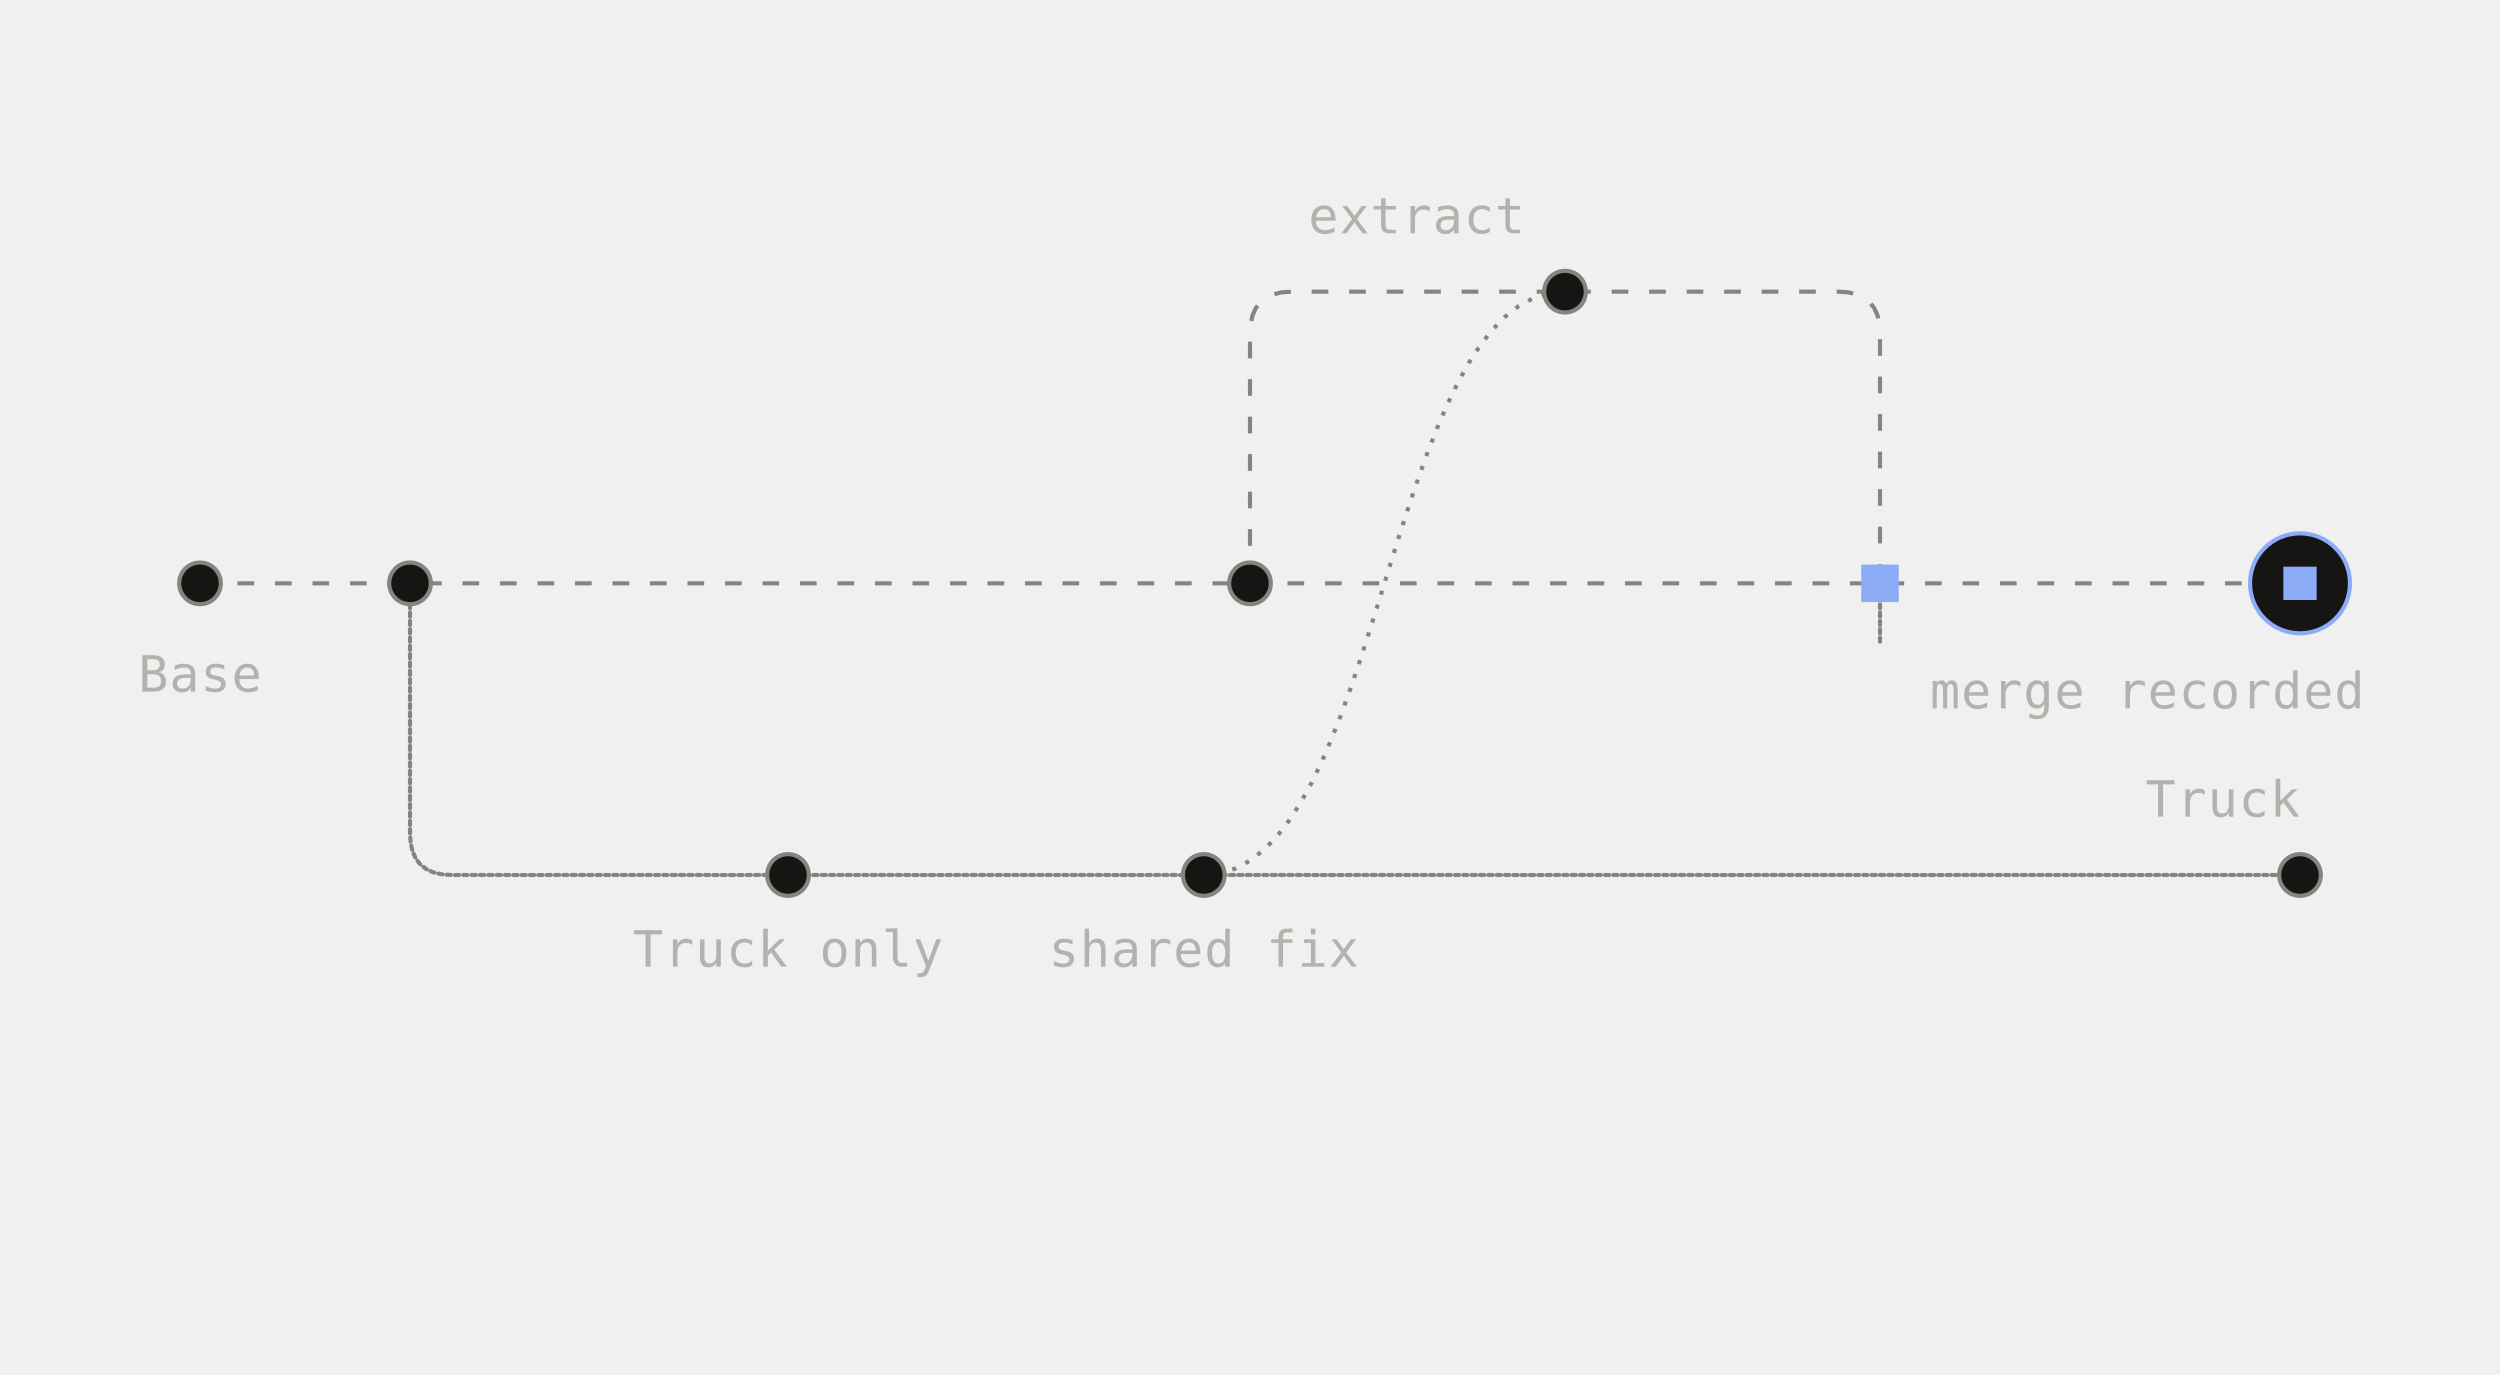
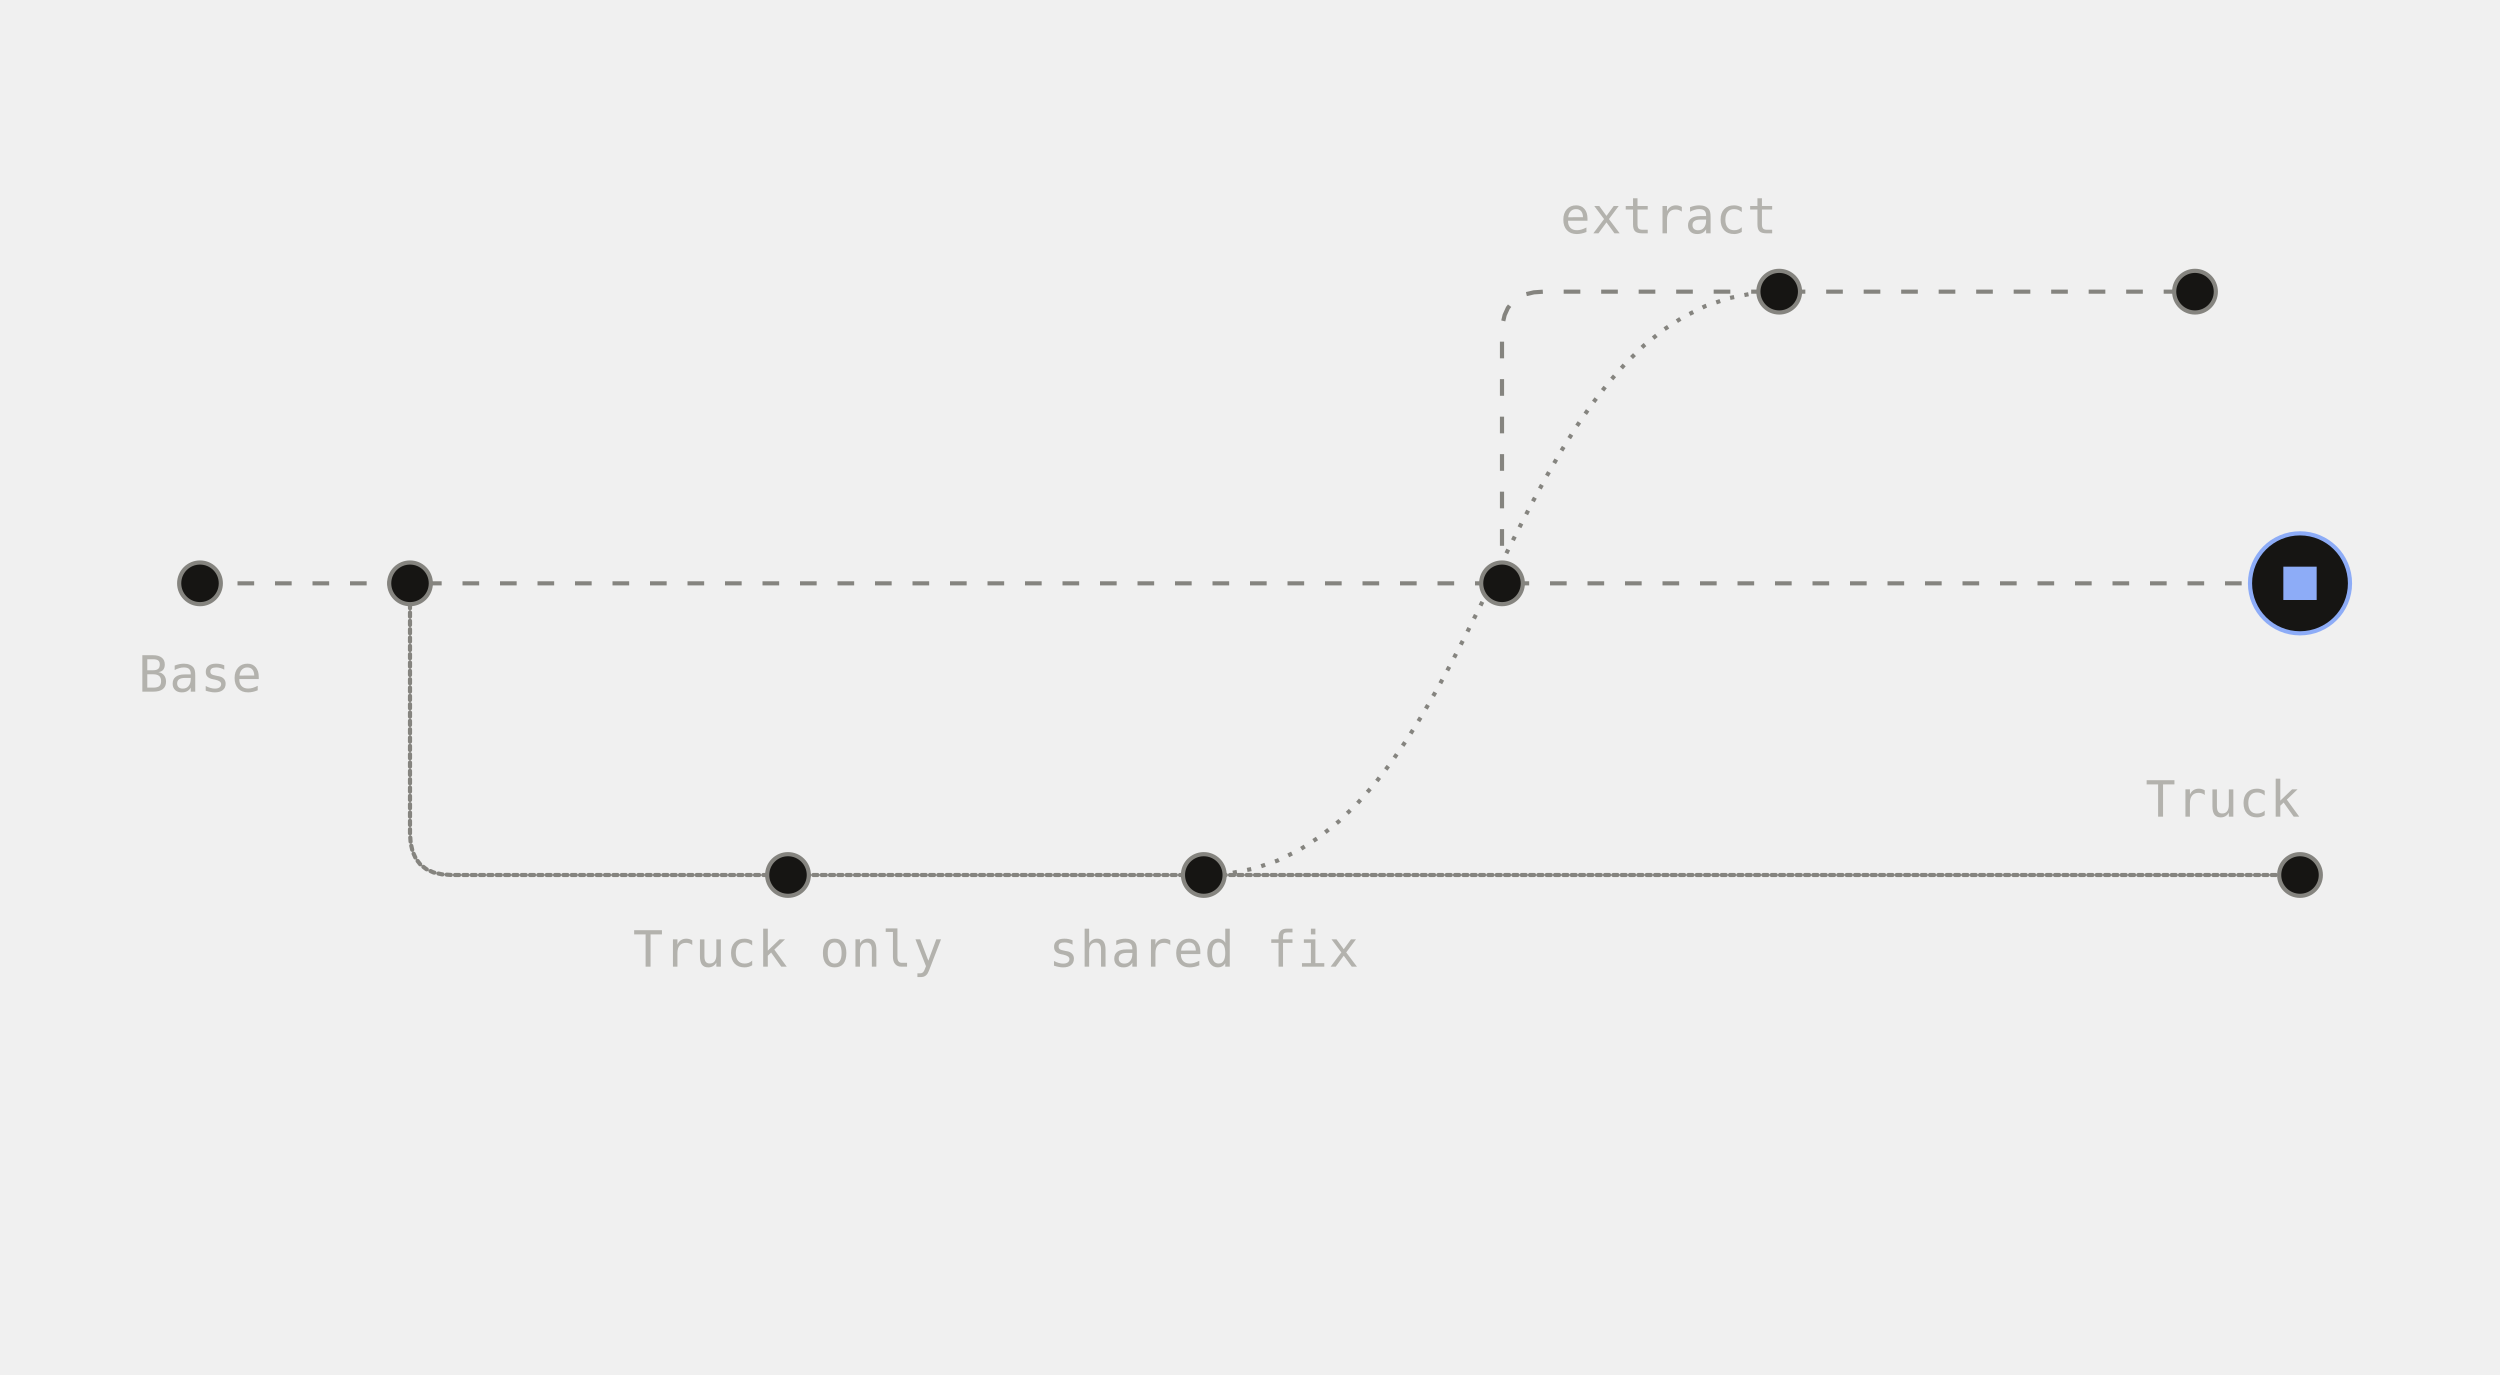
<svg xmlns="http://www.w3.org/2000/svg" width="600" height="330" viewBox="0 0 600 330" fill="none" role="img" class="fi1t173">
  <style>.fi1t173-p,.fi1t173-f,.fi1t173-r{transform-box:fill-box;transform-origin:center;animation-fill-mode:both}
.fi1t173-p{animation-name:fi1t173-pop;animation-duration:0.6s;animation-timing-function:cubic-bezier(.34,1.56,.64,1)}
@supports (animation-timing-function:linear(0,1)){.fi1t173-p{animation-timing-function:linear(0, 0.083, 0.269, 0.487, 0.691, 0.855, 0.972, 1.043, 1.078, 1.086, 1.078, 1.061, 1.043, 1.025, 1.011, 1.002, 0.996, 0.993, 0.993, 0.993, 0.995, 0.996, 0.998, 0.999, 1)}}
.fi1t173-f{animation-name:fi1t173-fade;animation-duration:0.5s;animation-timing-function:ease-out}
.fi1t173-r{animation-name:fi1t173-rise;animation-duration:.7s;animation-timing-function:cubic-bezier(0.22,1,0.36,1)}
.fi1t173-d{animation-name:fi1t173-draw;animation-timing-function:cubic-bezier(0.65,0,0.35,1);animation-fill-mode:both}
.fi1t173-m{animation:fi1t173-march 2.6s linear infinite}
.fi1t173-pulse{animation:fi1t173-pulse 2.4s ease-in-out infinite}
@keyframes fi1t173-pop{from{transform:scale(0);opacity:0}to{transform:scale(1);opacity:1}}
@keyframes fi1t173-fade{from{opacity:0}to{opacity:1}}
@keyframes fi1t173-rise{from{opacity:0;transform:translateY(6px)}to{opacity:1;transform:none}}
@keyframes fi1t173-draw{from{stroke-dashoffset:1}to{stroke-dashoffset:0}}
@keyframes fi1t173-march{from{stroke-dashoffset:0}to{stroke-dashoffset:-18}}
@keyframes fi1t173-pulse{0%,100%{opacity:1}50%{opacity:.35}}
@media (prefers-reduced-motion:reduce){.fi1t173 *{animation:none!important}.fi1t173 .fi1t173-d{stroke-dashoffset:0}.fi1t173 .fi1t173-t{display:none}}</style>
  <defs>
    <mask id="fi1t173-k0" maskUnits="userSpaceOnUse" x="-600" y="-330" width="1800" height="990">
      <path d="M48 140L552 140" stroke="#fff" stroke-width="7" fill="none" stroke-linecap="round" stroke-linejoin="round" pathLength="1" stroke-dasharray="1 1" stroke-dashoffset="1" class="fi1t173-d" style="animation-duration:0.9s;animation-delay:0.05s" />
    </mask>
    <mask id="fi1t173-k1" maskUnits="userSpaceOnUse" x="-600" y="-330" width="1800" height="990">
-       <path d="M300 140L300 80L300.16 77.66L300.63 75.63L301.41 73.91L302.5 72.5L303.91 71.41L305.63 70.63L307.66 70.16L310 70L441.2 70L443.54 70.16L445.58 70.63L447.29 71.41L448.7 72.5L449.79 73.91L450.58 75.63L451.04 77.66L451.2 80L451.2 140" stroke="#fff" stroke-width="7" fill="none" stroke-linecap="round" stroke-linejoin="round" pathLength="1" stroke-dasharray="1 1" stroke-dashoffset="1" class="fi1t173-d" style="animation-duration:0.9s;animation-delay:0.89s" />
+       <path d="M360.48 140L360.48 80L360.64 77.66L361.11 75.63L361.89 73.91L362.98 72.5L364.39 71.41L366.11 70.63L368.14 70.16L370.48 70L526.8 70" stroke="#fff" stroke-width="7" fill="none" stroke-linecap="round" stroke-linejoin="round" pathLength="1" stroke-dasharray="1 1" stroke-dashoffset="1" class="fi1t173-d" style="animation-duration:0.89s;animation-delay:0.89s" />
    </mask>
    <mask id="fi1t173-k2" maskUnits="userSpaceOnUse" x="-600" y="-330" width="1800" height="990">
-       <path d="M288.91 210L292.85 209.6L296.55 208.43L300.03 206.54L303.3 203.98L306.39 200.81L309.29 197.08L312.04 192.83L314.65 188.13L317.13 183.01L319.49 177.53L321.77 171.74L323.96 165.7L326.09 159.46L328.17 153.06L330.22 146.55L332.26 140L334.29 133.45L336.34 126.94L338.42 120.54L340.55 114.3L342.75 108.26L345.02 102.47L347.39 96.99L349.86 91.88L352.47 87.17L355.22 82.92L358.13 79.19L361.21 76.02L364.48 73.46L367.96 71.57L371.66 70.4L375.6 70" stroke="#fff" stroke-width="7" fill="none" stroke-linecap="round" stroke-linejoin="round" pathLength="1" stroke-dasharray="1 1" stroke-dashoffset="1" class="fi1t173-d" style="animation-duration:0.67s;animation-delay:0.96s" />
+       <path d="M288.91 210L295.19 209.6L301.08 208.43L306.62 206.54L311.84 203.98L316.75 200.81L321.38 197.08L325.76 192.83L329.91 188.13L333.86 183.01L337.63 177.53L341.25 171.74L344.74 165.7L348.14 159.46L351.45 153.06L354.72 146.55L357.96 140L361.2 133.45L364.47 126.94L367.78 120.54L371.18 114.3L374.67 108.26L378.29 102.47L382.06 96.99L386.01 91.88L390.16 87.17L394.54 82.92L399.17 79.19L404.08 76.02L409.3 73.46L414.84 71.57L420.73 70.4L427.01 70" stroke="#fff" stroke-width="7" fill="none" stroke-linecap="round" stroke-linejoin="round" pathLength="1" stroke-dasharray="1 1" stroke-dashoffset="1" class="fi1t173-d" style="animation-duration:0.8s;animation-delay:0.96s" />
    </mask>
  </defs>
  <path d="M48 140L552 140" fill="none" stroke="#85847F" stroke-width="1" stroke-dasharray="4 5" stroke-linejoin="round" mask="url(#fi1t173-k0)" class="fi1t173-m" />
  <path d="M98.4 140L98.4 200L98.56 202.34L99.03 204.38L99.81 206.09L100.9 207.5L102.31 208.59L104.03 209.38L106.06 209.84L108.4 210L552 210" fill="none" stroke="#85847F" stroke-width="1" stroke-dasharray="1 1" stroke-linecap="round" stroke-linejoin="round" pathLength="1" stroke-dashoffset="1" class="fi1t173-d" style="animation-duration:0.9s;animation-delay:0.18s" />
-   <path d="M300 140L300 80L300.16 77.66L300.63 75.63L301.41 73.91L302.5 72.5L303.91 71.41L305.63 70.63L307.66 70.16L310 70L441.2 70L443.54 70.16L445.58 70.63L447.29 71.41L448.7 72.5L449.79 73.91L450.58 75.63L451.04 77.66L451.2 80L451.2 140" fill="none" stroke="#85847F" stroke-width="1" stroke-dasharray="4 5" stroke-linejoin="round" mask="url(#fi1t173-k1)" class="fi1t173-m" />
-   <path d="M451.2 144L451.2 154" fill="none" stroke="#85847F" stroke-width="1" stroke-dasharray="1 1" stroke-linecap="round" stroke-linejoin="round" pathLength="1" stroke-dashoffset="1" class="fi1t173-d" style="animation-duration:0.35s;animation-delay:1.61s" />
-   <path d="M288.91 210L292.85 209.6L296.55 208.43L300.03 206.54L303.3 203.98L306.39 200.81L309.29 197.08L312.04 192.83L314.65 188.13L317.13 183.01L319.49 177.53L321.77 171.74L323.96 165.7L326.09 159.46L328.17 153.06L330.22 146.55L332.26 140L334.29 133.45L336.34 126.94L338.42 120.54L340.55 114.3L342.75 108.26L345.02 102.47L347.39 96.99L349.86 91.88L352.47 87.17L355.22 82.92L358.13 79.19L361.21 76.02L364.48 73.46L367.96 71.57L371.66 70.4L375.6 70" fill="none" stroke="#85847F" stroke-width="1" stroke-dasharray="1 2.5" stroke-linejoin="round" mask="url(#fi1t173-k2)" />
+   <path d="M360.48 140L360.48 80L360.64 77.66L361.11 75.63L361.89 73.91L362.98 72.5L364.39 71.41L366.11 70.63L368.14 70.16L370.48 70L526.8 70" fill="none" stroke="#85847F" stroke-width="1" stroke-dasharray="4 5" stroke-linejoin="round" mask="url(#fi1t173-k1)" class="fi1t173-m" />
+   <path d="M288.91 210L295.19 209.6L301.08 208.43L306.62 206.54L311.84 203.98L316.75 200.81L321.38 197.08L325.76 192.83L329.91 188.13L333.86 183.01L337.63 177.53L341.25 171.74L344.74 165.7L348.14 159.46L351.45 153.06L354.72 146.55L357.96 140L361.2 133.45L364.47 126.94L367.78 120.54L371.18 114.3L374.67 108.26L378.29 102.47L382.06 96.99L386.01 91.88L390.16 87.17L394.54 82.92L399.17 79.19L404.08 76.02L409.3 73.46L414.84 71.57L420.73 70.4L427.01 70" fill="none" stroke="#85847F" stroke-width="1" stroke-dasharray="1 2.5" stroke-linejoin="round" mask="url(#fi1t173-k2)" />
  <g class="fi1t173-p" style="animation-delay:0.14s">
    <circle cx="98.4" cy="140" r="5" fill="#161513" stroke="#85847F" stroke-width="1" />
  </g>
  <g class="fi1t173-p" style="animation-delay:0.4s">
    <circle cx="189.12" cy="210" r="5" fill="#161513" stroke="#85847F" stroke-width="1" />
  </g>
  <g class="fi1t173-p" style="animation-delay:0.52s">
    <circle cx="288.91" cy="210" r="5" fill="#161513" stroke="#85847F" stroke-width="1" />
  </g>
  <g class="fi1t173-p" style="animation-delay:0.83s">
    <circle cx="552" cy="210" r="5" fill="#161513" stroke="#85847F" stroke-width="1" />
  </g>
  <g class="fi1t173-p" style="animation-delay:0.85s">
-     <circle cx="300" cy="140" r="5" fill="#161513" stroke="#85847F" stroke-width="1" />
+     <circle cx="360.48" cy="140" r="5" fill="#161513" stroke="#85847F" stroke-width="1" />
  </g>
-   <g class="fi1t173-p" style="animation-delay:1.23s">
-     <circle cx="375.6" cy="70" r="5" fill="#161513" stroke="#85847F" stroke-width="1" />
+   <g class="fi1t173-p" style="animation-delay:1.27s">
+     <circle cx="427.01" cy="70" r="5" fill="#161513" stroke="#85847F" stroke-width="1" />
  </g>
  <g class="fi1t173-p" style="animation-delay:1.54s">
-     <rect x="446.7" y="135.5" width="9" height="9" fill="#8DACF7" />
+     <circle cx="526.8" cy="70" r="5" fill="#161513" stroke="#85847F" stroke-width="1" />
  </g>
  <g class="fi1t173-p" style="animation-delay:0.68s">
    <circle cx="552" cy="140" r="12" fill="#161513" stroke="#8DACF7" stroke-width="1" />
    <rect x="548" y="136" width="8" height="8" fill="#8DACF7" />
  </g>
  <g class="fi1t173-p" style="animation-delay:0.1s">
    <circle cx="48" cy="140" r="5" fill="#161513" stroke="#85847F" stroke-width="1" />
  </g>
-   <g class="fi1t173-f" style="animation-delay:1.68s">
+   <g class="fi1t173-f" style="animation-delay:1.61s">
    <text x="48" y="166" fill="#B3B2AD" font-family="'Commit Mono', 'IBM Plex Mono', ui-monospace, SFMono-Regular, Menlo, monospace" font-size="12" text-anchor="middle" letter-spacing="0.24">Base</text>
  </g>
-   <g class="fi1t173-f" style="animation-delay:1.75s">
+   <g class="fi1t173-f" style="animation-delay:1.68s">
    <text x="552" y="196" fill="#B3B2AD" font-family="'Commit Mono', 'IBM Plex Mono', ui-monospace, SFMono-Regular, Menlo, monospace" font-size="12" text-anchor="end" letter-spacing="0.24">Truck</text>
  </g>
-   <g class="fi1t173-f" style="animation-delay:1.82s">
+   <g class="fi1t173-f" style="animation-delay:1.75s">
    <text x="189.12" y="232" fill="#B3B2AD" font-family="'Commit Mono', 'IBM Plex Mono', ui-monospace, SFMono-Regular, Menlo, monospace" font-size="12" text-anchor="middle" letter-spacing="0.24">Truck only</text>
  </g>
-   <g class="fi1t173-f" style="animation-delay:1.89s">
+   <g class="fi1t173-f" style="animation-delay:1.82s">
    <text x="288.91" y="232" fill="#B3B2AD" font-family="'Commit Mono', 'IBM Plex Mono', ui-monospace, SFMono-Regular, Menlo, monospace" font-size="12" text-anchor="middle" letter-spacing="0.24">shared fix</text>
  </g>
-   <g class="fi1t173-f" style="animation-delay:1.96s">
-     <text x="314" y="56" fill="#B3B2AD" font-family="'Commit Mono', 'IBM Plex Mono', ui-monospace, SFMono-Regular, Menlo, monospace" font-size="12" text-anchor="start" letter-spacing="0.24">extract</text>
-   </g>
-   <g class="fi1t173-f" style="animation-delay:2.03s">
-     <text x="463.2" y="170" fill="#B3B2AD" font-family="'Commit Mono', 'IBM Plex Mono', ui-monospace, SFMono-Regular, Menlo, monospace" font-size="12" text-anchor="start" letter-spacing="0.24">merge recorded</text>
+   <g class="fi1t173-f" style="animation-delay:1.89s">
+     <text x="374.48" y="56" fill="#B3B2AD" font-family="'Commit Mono', 'IBM Plex Mono', ui-monospace, SFMono-Regular, Menlo, monospace" font-size="12" text-anchor="start" letter-spacing="0.24">extract</text>
  </g>
</svg>
